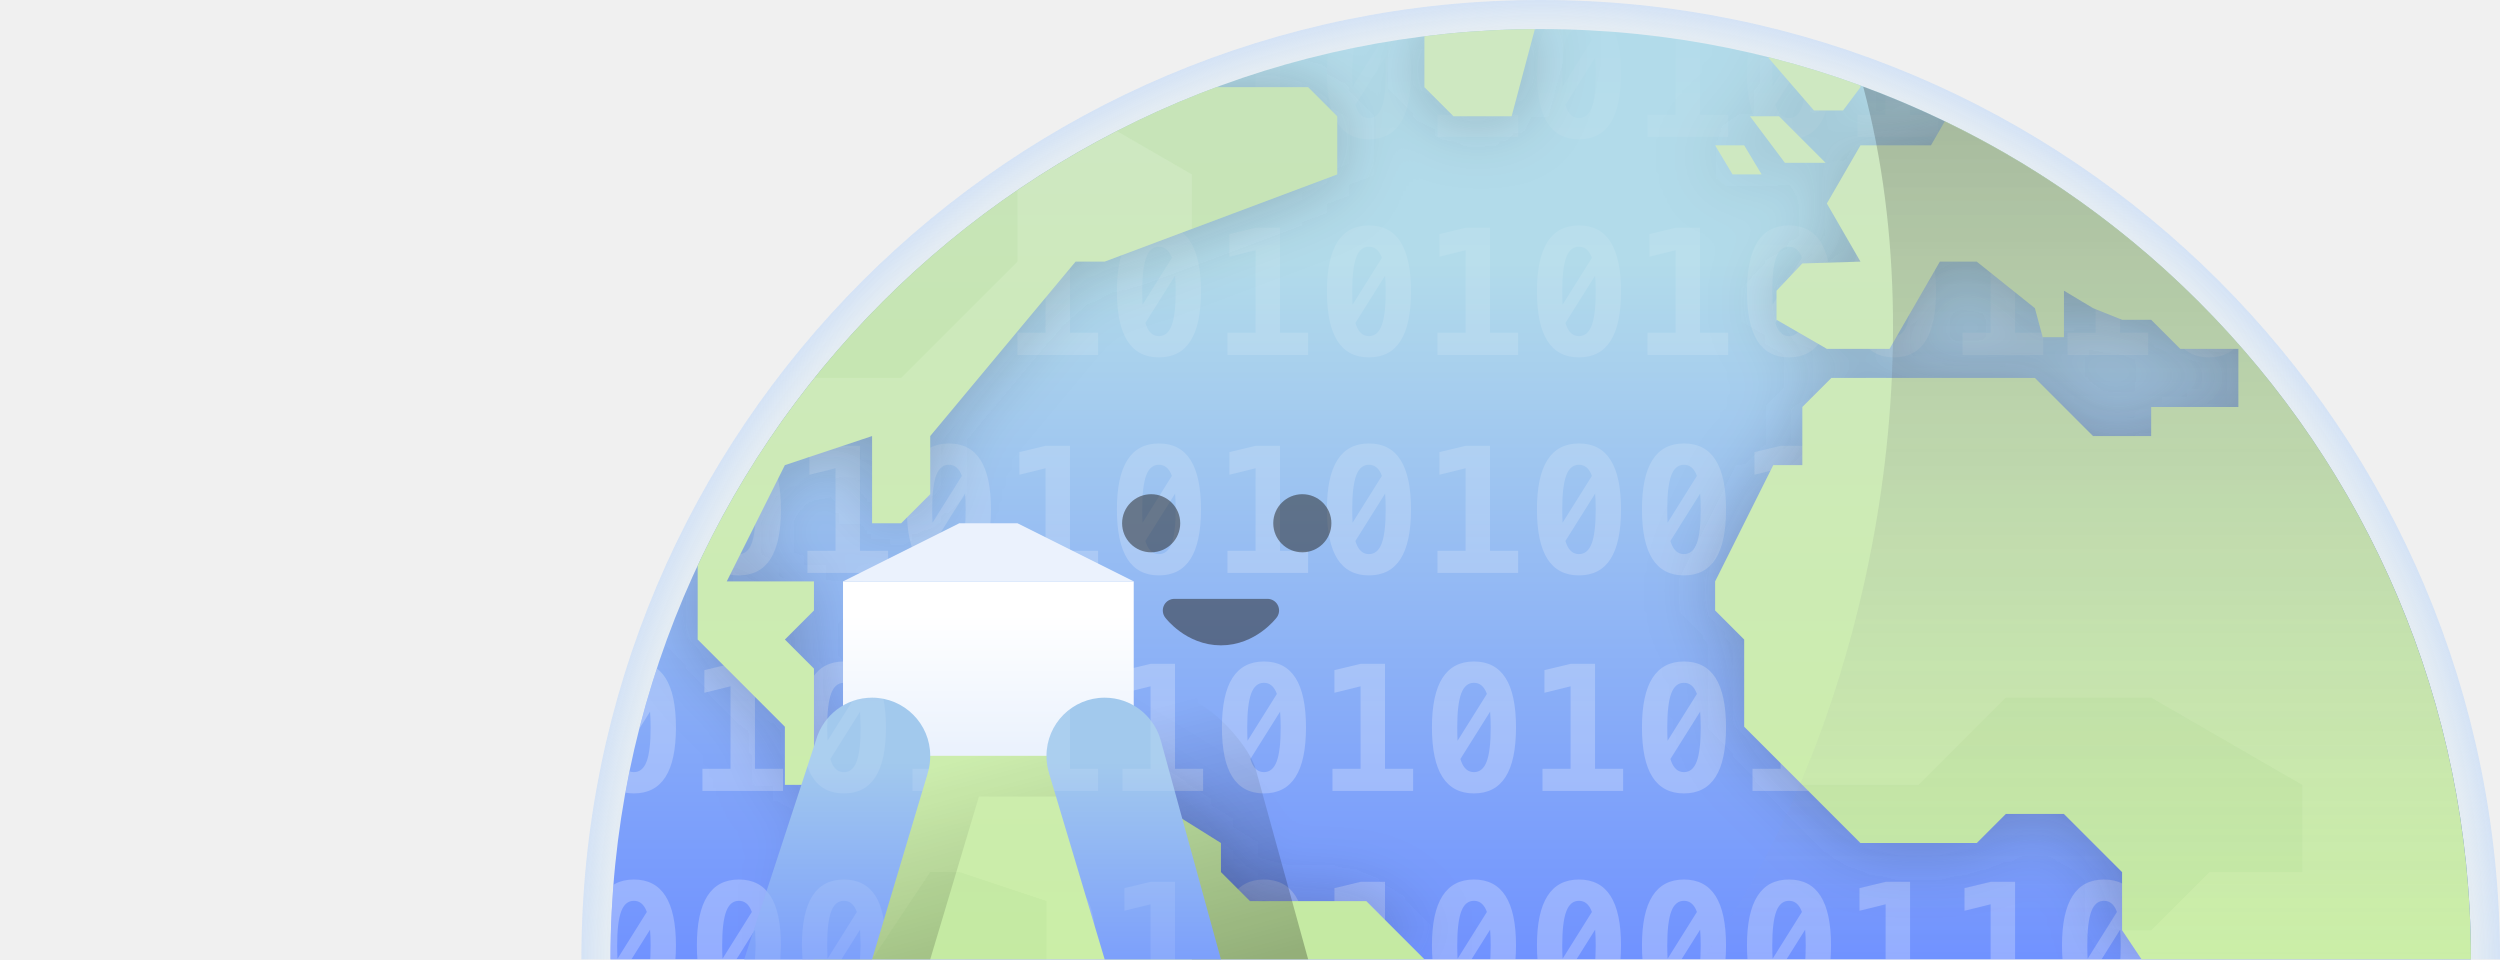
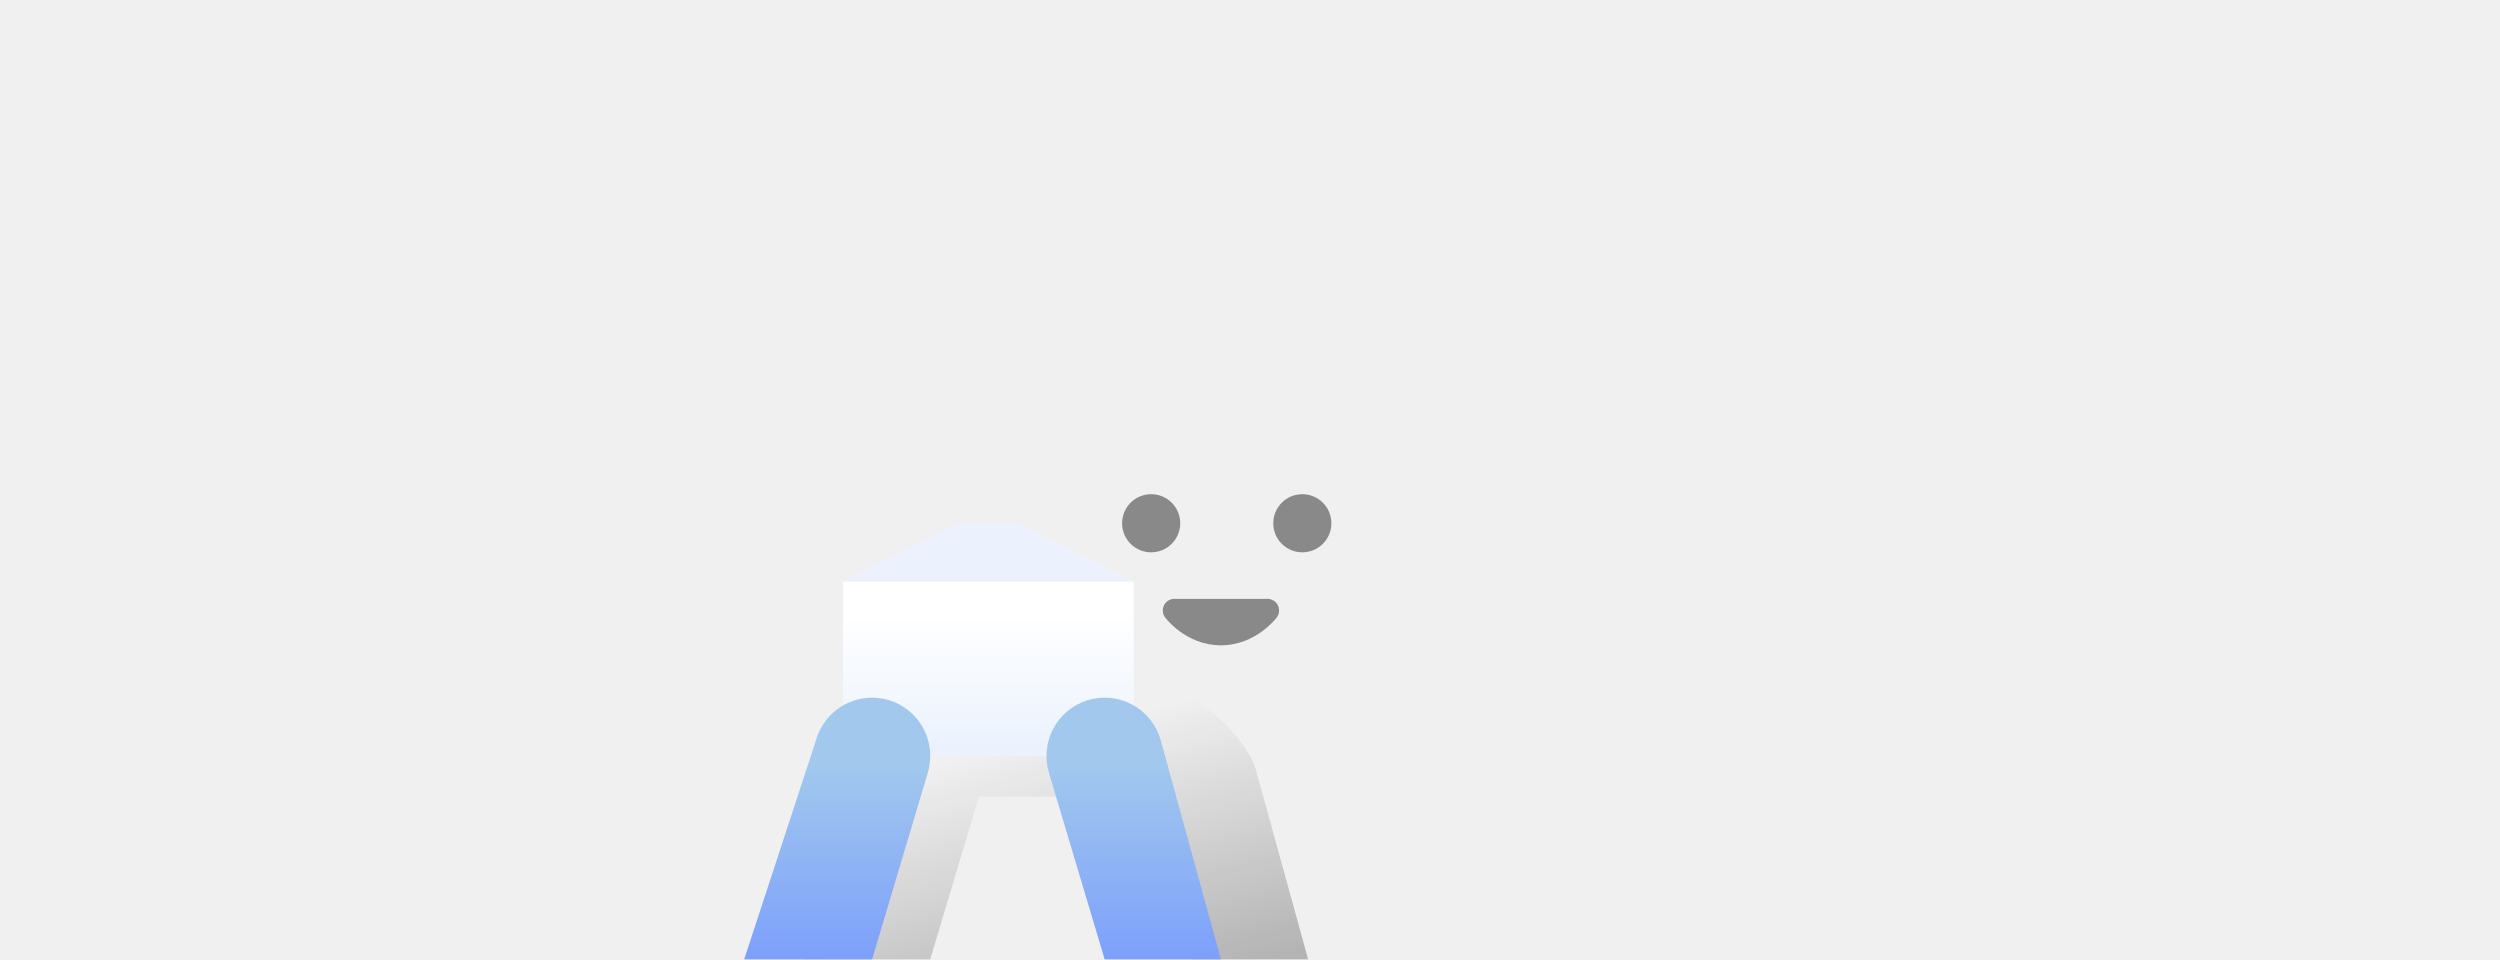
<svg xmlns="http://www.w3.org/2000/svg" width="430" height="165">
  <defs>
    <linearGradient id="X" x1="1156.096" x2="1144.038" y1="942.612" y2="897.612" href="#U">
      <stop offset="0" />
      <stop offset="1" stop-opacity="0" />
    </linearGradient>
    <linearGradient id="Y" x1="1103.75" x2="1103.75" y1="883.112" y2="905.884" href="#U">
      <stop offset="0" stop-color="#fff" />
      <stop offset="1" stop-color="#ebf2fd" />
    </linearGradient>
    <linearGradient id="Z" x1="284" x2="284" y1="166" y2="202.125" href="#U">
      <stop offset="0" stop-color="#a2c9ed" />
      <stop offset="1" stop-color="#7a9dfc" />
    </linearGradient>
    <linearGradient id="U" gradientUnits="userSpaceOnUse" />
-     <linearGradient id="W" x1="1226" x2="1226" y1="36.5" y2="119" href="#U">
-       <stop offset="0" stop-color="#b2dbea" />
-       <stop offset="1" stop-color="#7092ff" />
-     </linearGradient>
-     <linearGradient id="L" x1="1108" x2="1108" y1="-361" y2="-500.732" href="#U">
-       <stop offset="0" stop-color="#cbeea7" />
-       <stop offset="1" stop-color="#cee8c1" />
-     </linearGradient>
-     <linearGradient id="T" x1="1184" x2="1184" y1="-405" y2="-533.035" href="#U">
-       <stop offset="0" stop-color="#fff" stop-opacity="0.25" />
-       <stop offset="1" stop-color="#fff" stop-opacity="0" />
-     </linearGradient>
-     <linearGradient id="S" x1="1254.219" x2="1254.219" y1="789.359" y2="942.362" href="#U">
-       <stop offset="0" stop-color="#222" />
-       <stop offset="1" stop-color="#adadc6" stop-opacity="0" />
-     </linearGradient>
-     <radialGradient id="A" cx="1218.2" cy="124.603" r="110" fx="1218.2" fy="124.603" gradientTransform="matrix(0,-1.09375,1.09375,0,1099.715,1451.406)" href="#U">
-       <stop offset=".857" stop-color="#ccf1ff" stop-opacity="0" />
-       <stop offset="1" stop-color="#789afb" />
-     </radialGradient>
-     <clipPath id="K">
-       <use href="#G" transform="matrix(1.454546 0 0 1.454546 -611.8182 -534.0909)" />
-     </clipPath>
-     <mask id="M">
-       <rect width="350" height="200" x="1000" y="-550" fill="url(#T)" />
-     </mask>
-     <path id="G" d="M 1126,119 A 110,110 0 0 1 1346,119" />
-     <path id="C" d="M1241-511v-.281a110 110 0 00-15.75-4.875l-.031.156 7.781 9h5Zm-19 5 6 8h7l-8-8Zm33.5.875-2.375 4.125H1241l-5.781 10 5.781 10-10 .313-4.437 4.688v5l8.656 5H1246l8.656-15H1261l10 8 1.344 5H1276v-8l5 3 5 2h5l5 5h10v10h-15v5h-10l-10-10h-35l-5 5v10h-5l-10 20v5l5 5v15l20 20h20l5-5h10l10 10v10l3.344 5H1346A110 110 0 001255.503-505.122Zm-39.5 4.125 3 5h5l-3-5Zm-85.75-10A110 110 0 001041-428.719v12.719l15 15v10h5l5 5v5l-5 5v15h105l-10-10h-20l-5-5v-5l-40-25h-10l-10 10h-10v-15l-5-5 5-5v-5h-15l10-20 15-5v15h5l5-5v-10l25-30h5l40-15v-10l-5-5zm54.75-10a110 110 0 00-19 1.25v8.75l5 5h10z" />
-     <path id="I" d="M0-6.266h4.834v-14.194l-4.497 1.113v-3.896l4.526-1.084h4.175v18.062h4.834v3.809h-13.872z" />
-     <path id="O" d="M0-13.37q0-5.684 1.802-8.511 1.802-2.842 5.42-2.842 3.633 0 5.435 2.827 1.802 2.827 1.802 8.525 0 5.684-1.802 8.511-1.802 2.827-5.435 2.827-3.618 0-5.42-2.827-1.802-2.842-1.802-8.511zm5.039 5.845q.688 1.831 2.183 1.831 1.509 0 2.197-1.831.688-1.831.688-5.845 0-1.523-.102-2.725l-5.112 8.145q.073.234.147.425zm2.183-13.535q-1.494 0-2.183 1.831-.688 1.831-.688 5.859 0 1.245.059 2.271l5.039-8.042q-.015-.044-.029-.088-.688-1.831-2.197-1.831z" />
  </defs>
  <g transform="translate(-940 -777.362)">
-     <use fill="url(#A)" href="#G" transform="matrix(1.5 0 0 1.5 -649.0002 763.8622)" />
-     <use fill="url(#W)" href="#G" transform="matrix(1.454546 0 0 1.454546 -592.8182 769.2713)" />
-     <g fill="#fff" clip-path="url(#K)" mask="url(#M)" transform="translate(19 1303.362)">
-       <use x="1113.109" y="-500" href="#O" />
-       <use x="1132.123" y="-500" href="#I" />
-       <use x="1149.232" y="-500" href="#O" />
-       <use x="1168.246" y="-500" href="#I" />
-       <use x="1185.356" y="-500" href="#O" />
-       <use x="1204.369" y="-500" href="#I" />
-       <use x="1221.479" y="-500" href="#O" />
-       <use x="1240.492" y="-500" href="#I" />
-       <use x="1058.925" y="-462.5" href="#O" />
-       <use x="1076.986" y="-462.5" href="#O" />
-       <use x="1096" y="-462.5" href="#I" />
-       <use x="1113.109" y="-462.5" href="#O" />
-       <use x="1132.123" y="-462.5" href="#I" />
-       <use x="1149.232" y="-462.5" href="#O" />
-       <use x="1168.246" y="-462.5" href="#I" />
-       <use x="1185.356" y="-462.5" href="#O" />
-       <use x="1204.369" y="-462.5" href="#I" />
-       <use x="1221.479" y="-462.5" href="#O" />
-       <use x="1239.54" y="-462.5" href="#O" />
-       <use x="1258.554" y="-462.5" href="#I" />
-       <use x="1276.615" y="-462.5" href="#I" />
-       <use x="1293.725" y="-462.5" href="#O" />
-       <use x="1040.863" y="-425" href="#O" />
-       <use x="1059.877" y="-425" href="#I" />
-       <use x="1076.986" y="-425" href="#O" />
-       <use x="1096" y="-425" href="#I" />
-       <use x="1113.109" y="-425" href="#O" />
-       <use x="1132.123" y="-425" href="#I" />
-       <use x="1149.232" y="-425" href="#O" />
-       <use x="1168.246" y="-425" href="#I" />
-       <use x="1185.356" y="-425" href="#O" />
-       <use x="1203.417" y="-425" href="#O" />
-       <use x="1222.431" y="-425" href="#I" />
-       <use x="1239.54" y="-425" href="#O" />
-       <use x="1258.554" y="-425" href="#I" />
-       <use x="1275.663" y="-425" href="#O" />
-       <use x="1294.677" y="-425" href="#I" />
-       <use x="1312.738" y="-425" href="#I" />
-       <use x="1022.802" y="-387.5" href="#O" />
-       <use x="1041.815" y="-387.5" href="#I" />
-       <use x="1058.925" y="-387.5" href="#O" />
-       <use x="1077.939" y="-387.5" href="#I" />
-       <use x="1096" y="-387.5" href="#I" />
-       <use x="1114.062" y="-387.5" href="#I" />
-       <use x="1131.171" y="-387.5" href="#O" />
-       <use x="1150.185" y="-387.5" href="#I" />
-       <use x="1167.294" y="-387.5" href="#O" />
-       <use x="1186.308" y="-387.5" href="#I" />
-       <use x="1203.417" y="-387.5" href="#O" />
-       <use x="1222.431" y="-387.5" href="#I" />
-       <use x="1239.54" y="-387.5" href="#O" />
-       <use x="1258.554" y="-387.5" href="#I" />
-       <use x="1276.615" y="-387.5" href="#I" />
-       <use x="1293.725" y="-387.5" href="#O" />
-       <use x="1312.738" y="-387.5" href="#I" />
-       <use x="1329.848" y="-387.5" href="#O" />
-       <use x="1022.802" y="-350" href="#O" />
-       <use x="1040.863" y="-350" href="#O" />
-       <use x="1058.925" y="-350" href="#O" />
-       <use x="1077.939" y="-350" href="#I" />
-       <use x="1095.048" y="-350" href="#O" />
-       <use x="1114.062" y="-350" href="#I" />
-       <use x="1131.171" y="-350" href="#O" />
-       <use x="1150.185" y="-350" href="#I" />
-       <use x="1167.294" y="-350" href="#O" />
-       <use x="1185.356" y="-350" href="#O" />
-       <use x="1203.417" y="-350" href="#O" />
-       <use x="1221.479" y="-350" href="#O" />
-       <use x="1240.492" y="-350" href="#I" />
-       <use x="1258.554" y="-350" href="#I" />
-       <use x="1275.663" y="-350" href="#O" />
-       <use x="1293.725" y="-350" href="#O" />
-       <use x="1311.786" y="-350" href="#O" />
-       <use x="1330.8" y="-350" href="#I" />
-     </g>
-     <use fill="#222" href="#C" clip-path="url(#K)" filter="blur(5.813px)" opacity=".25" transform="translate(19 1303.362)" />
-     <use fill="url(#L)" href="#C" clip-path="url(#K)" transform="translate(19 1303.362)" />
-     <path fill="#9ed184" d="M1285 897.362l-15 15h-20l10 10h20l5-5h10l10 10v10h5l10-10h15.969v-15l-25.969-15z" opacity=".15" />
-     <path fill="#9ed184" d="M1149.25 792.362c-5.877 2.186-11.597 4.729-17.125 7.563l12.875 7.438v9.375l25-9.375v-10l-5-5h-15.75zM1115 810.081a160.81 160.81 0 0 0-34.906 32.281H1095l20-20z" opacity=".15" />
-     <path fill="url(#S)" d="M1260.469 792.268c13.31 49.672-.454 112.826-27.688 150.094H1365c0-68.857-43.516-127.532-104.531-150.094z" opacity=".25" />
    <path fill="#222" d="M1169 867.362a5 5 0 1 1-10 0 5 5 0 1 1 10 0zm-26 0a5 5 0 1 1-10 0 5 5 0 1 1 10 0z" opacity=".5" />
-     <path fill="#9ed184" d="M1100 927.362h5l15 5v10h-30zm30-17.5v7.5l10 5v10l-10 10h55l-10-10h-20l-5-5v-5z" opacity=".15" />
    <path fill="url(#X)" d="M1100.75 887.362v10.031l-.75-.031c-4.566 0-8.428 3.068-9.625 7.25L1078 942.362h22l8.375-28h28.25l8.375 28h20l-9.031-32.75c-.956-3.339-5.755-9.136-9.969-11.344v-10.906z" opacity=".25" />
    <path fill="url(#Y)" d="M1085 877.362h50v30h-50z" />
    <path fill="url(#Z)" d="M270 155c-4.566 0-8.428 3.068-9.625 7.25L248 200h22l9.563-32v-.062c.019-.062.046-.125.063-.187.251-.876.375-1.793.375-2.75a10 10 0 0 0-10-10zm40 0a10 10 0 0 0-10 10c0 .957.124 1.874.375 2.75l.063.188c.01.019-.01.044 0 .063L310 200h20l-10.375-37.75c-1.197-4.182-5.059-7.25-9.625-7.25z" transform="translate(820 742.362)" />
    <path fill="none" stroke="#222" stroke-linejoin="round" stroke-width="4" d="M1142 882.362s3 4 8 4 8-4 8-4z" opacity=".5" />
    <path fill="#ebf2fd" d="M1135 877.362l-20-10h-10l-20 10z" />
    <path fill="url(#T)" d="M1071-406c-1.196 0-2.34.216-3.404.602l-4.262 6.799-.059-2.27c0-.605.055-1.037.078-1.568-.899 1.064-1.585 2.314-1.978 3.688l-1.5 4.576c.241.672.518 1.288.852 1.814 1.201 1.885 3.008 2.828 5.42 2.828 2.422 0 4.234-.943 5.436-2.828s1.801-4.721 1.801-8.51c0-1.883-.149-3.527-.443-4.939A10.04 10.04 0 0 0 1071-406zm34.039 1.984c-2.447 1.823-4.039 4.73-4.039 8.016 0 .957.124 1.874.375 2.75l.063.188c.01.019-.01.044 0 .063l.91 3.043h7.525v-3.809h-4.834v-10.25zm-36.109.422l.101 2.725c0 2.676-.229 4.623-.687 5.844s-1.191 1.832-2.197 1.832c-.996 0-1.723-.611-2.182-1.832l-.146-.424zm49.965 1.461v8.367h-4.834v3.809h8.98l-2.416-8.793c-.356-1.245-.954-2.387-1.73-3.383zm-40.955 8.367v3.809h1.713l.91-3.043v-.062l.063-.187.127-.516h-2.812zm-11.793 19.043c-2.412 0-4.219.947-5.42 2.842-1.201 1.885-1.803 4.723-1.803 8.512l.102 2.369h6.707l3.197-5.094.101 2.725-.117 2.369H1071l2.02-6.758c-.295-1.672-.76-3.074-1.437-4.137-1.201-1.885-3.014-2.828-5.436-2.828zm52.777.396l-4.525 1.084v3.896l4.496-1.113v9.46h4.205v-13.326h-4.176zm-66.082 1.607l-2.391 7.289.418-.664.102 2.725-.117 2.369h4.367l.102-2.369c0-3.799-.602-6.641-1.803-8.525-.2-.314-.444-.562-.678-.824zm54.965 1.035l1.488 4.979c-.25-2.052-.739-3.722-1.488-4.979zm-41.66.623c1.006 0 1.738.611 2.197 1.832l.029.088-5.039 8.041-.059-2.27c0-2.686.23-4.639.689-5.859s1.186-1.832 2.182-1.832z" transform="translate(19 1303.362)" opacity=".4" />
  </g>
</svg>
